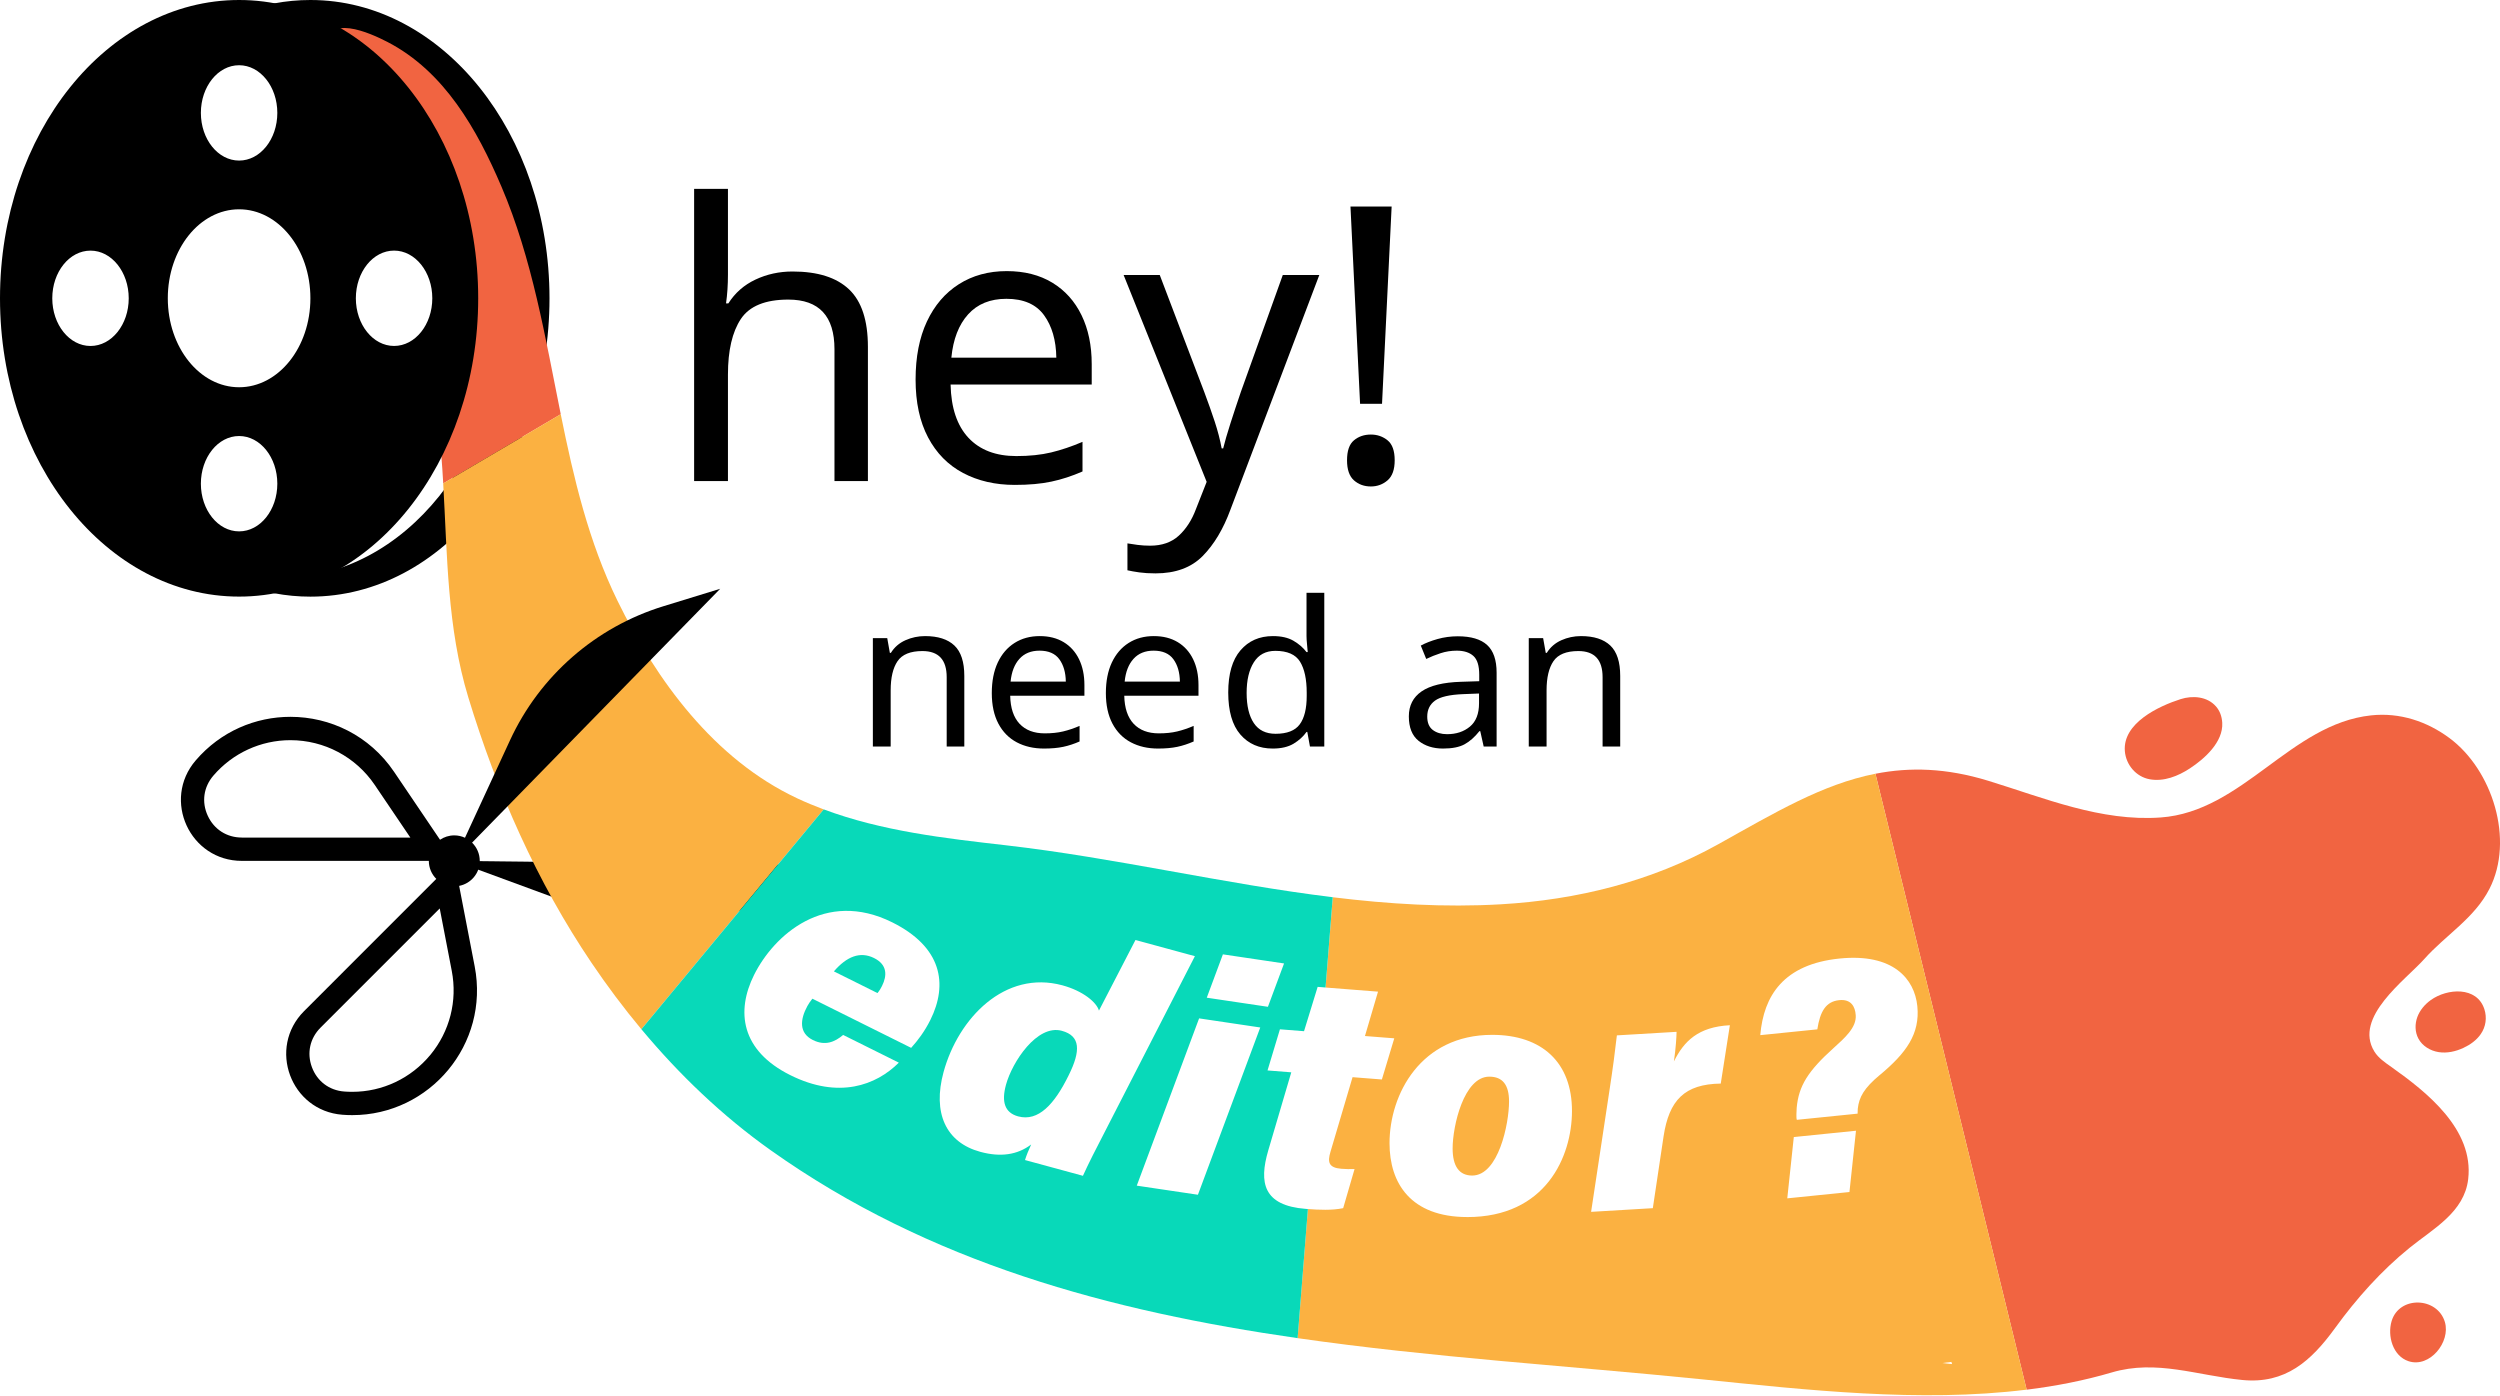
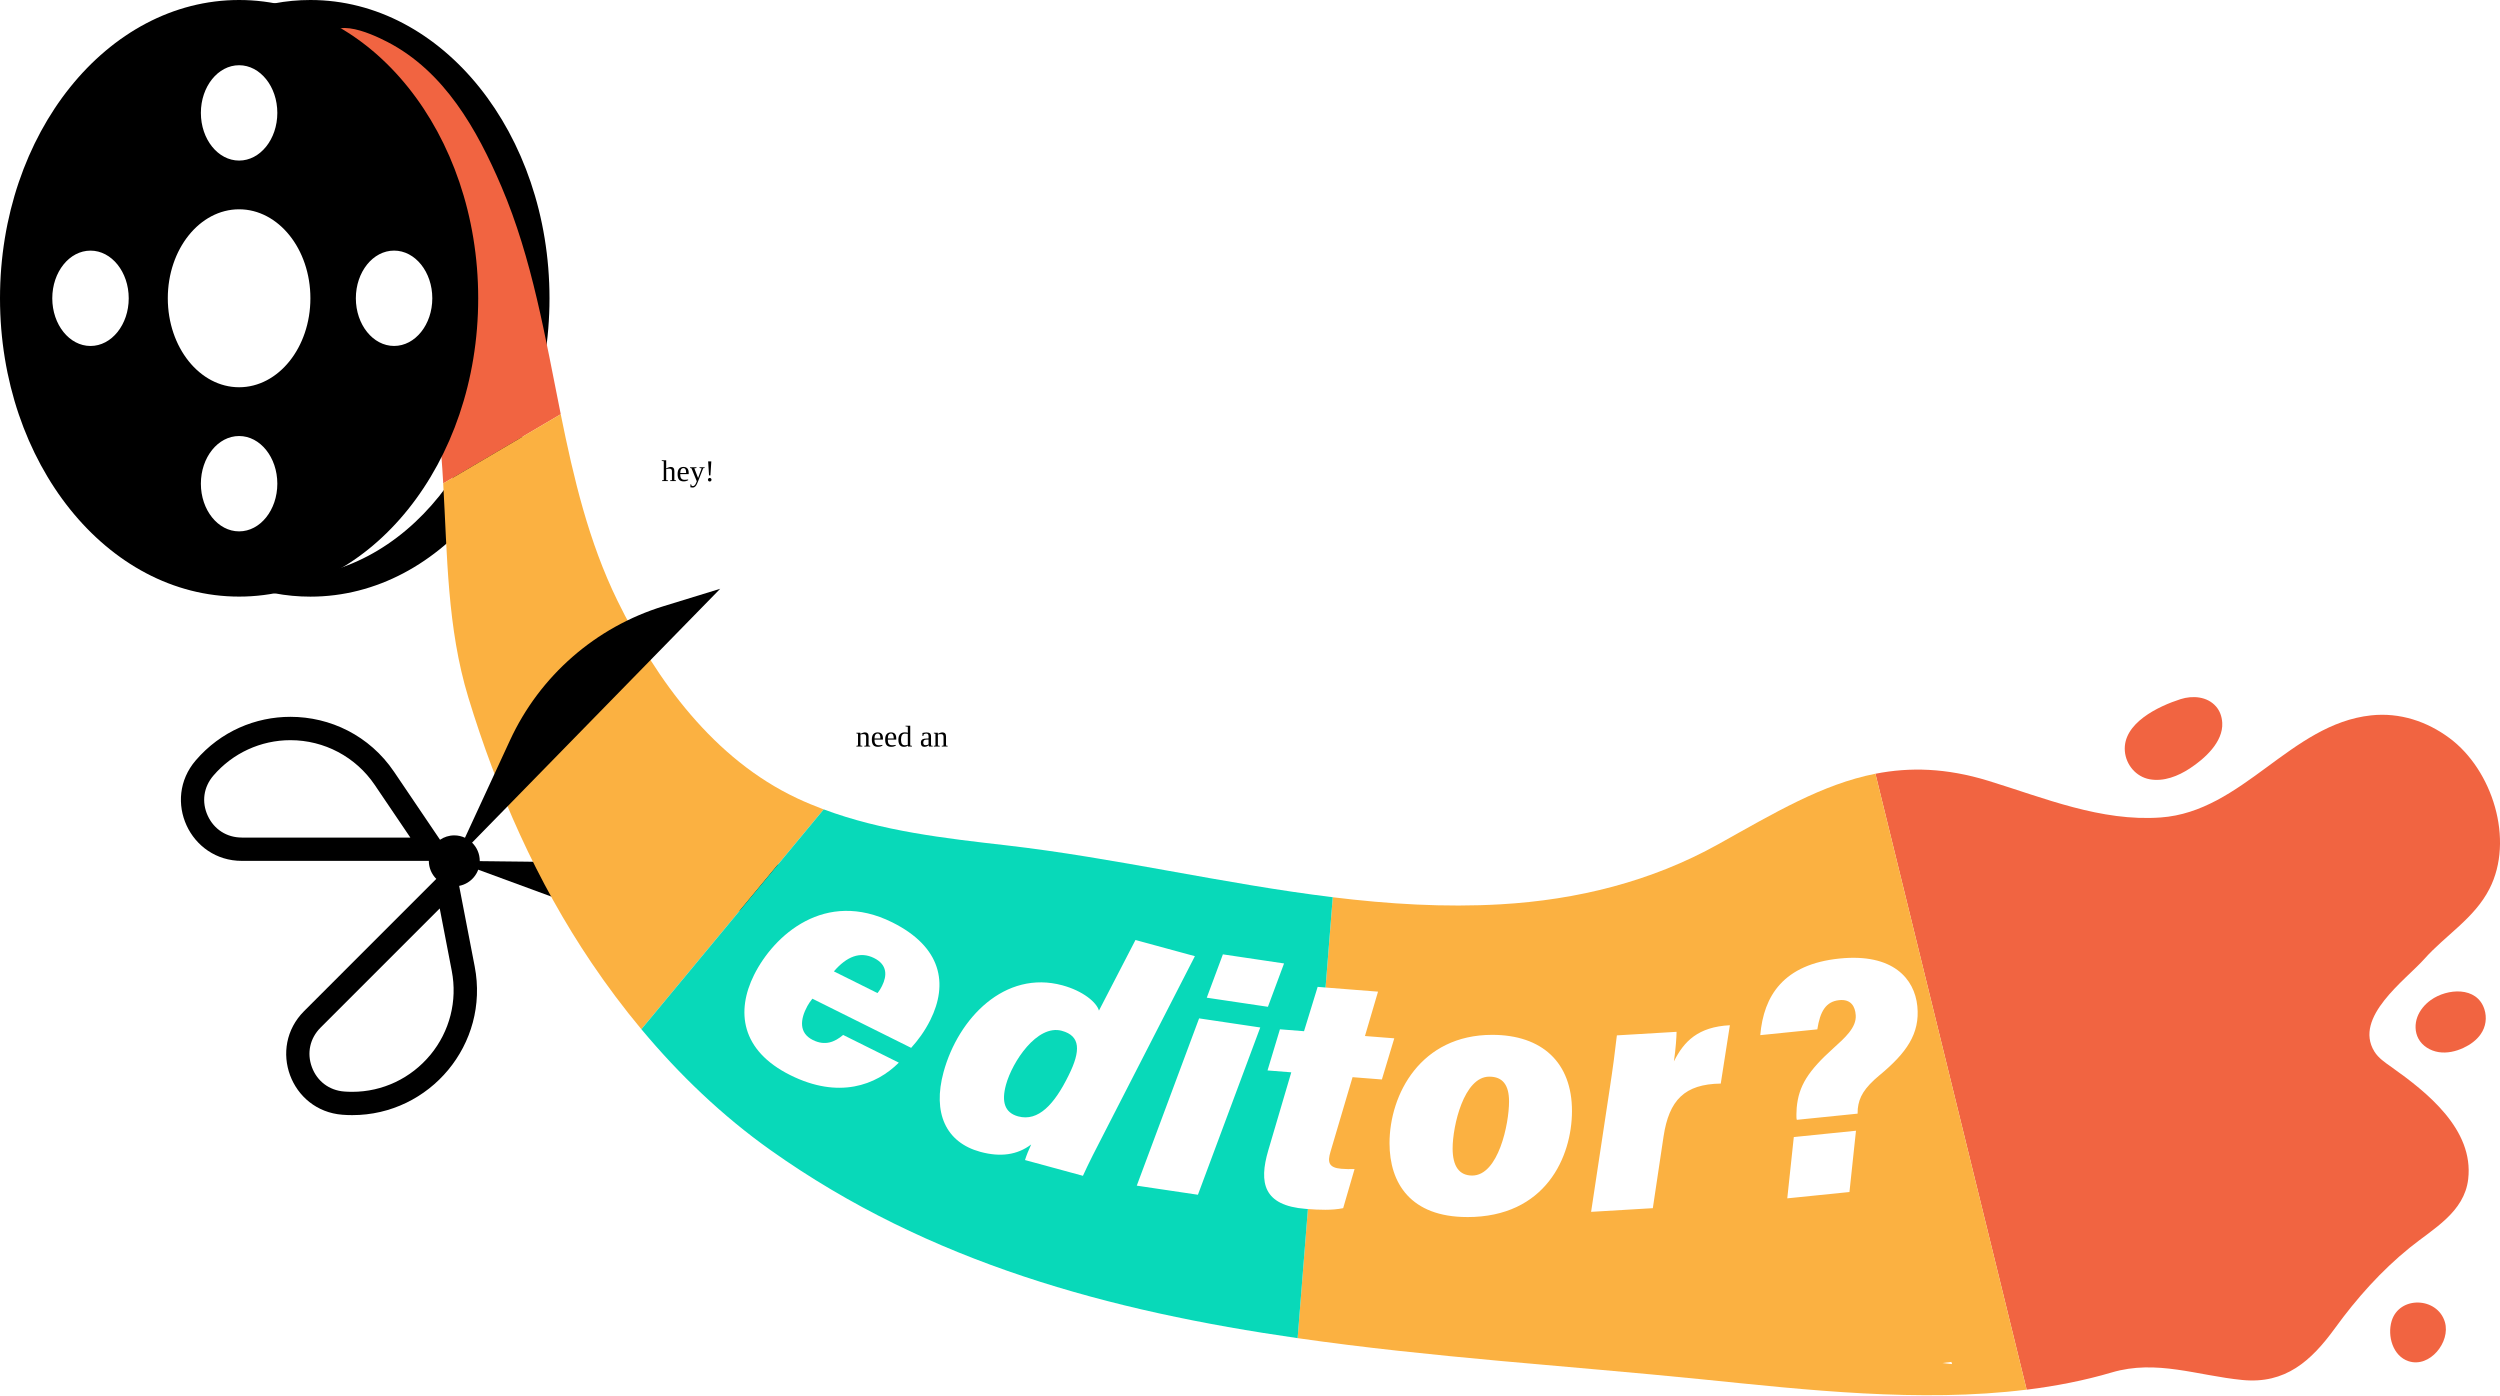
- <svg xmlns="http://www.w3.org/2000/svg" id="Layer_1" viewBox="0 0 1000 558.09">
+ <svg xmlns="http://www.w3.org/2000/svg" id="svg-heading" viewBox="0 0 1000 558.09">
  <defs>
-     <style>.cls-1{fill:#fbb141;}.cls-2{fill:#08d9b9;}.cls-3{letter-spacing:0em;}.cls-4{letter-spacing:.02em;}.cls-5{letter-spacing:0em;}.cls-6{letter-spacing:0em;}.cls-7{fill:#f16441;}.cls-8{font-size:80.9px;}.cls-8,.cls-9{font-family:AcuminConcept-BlackItalic, 'Acumin Variable Concept';font-variation-settings:'wght' 800, 'wdth' 100, 'slnt' 12;}.cls-9{font-size:153.81px;}.cls-10{letter-spacing:0em;}</style>
+     <style>.svg-heading__clr1{fill:#fbb141;}.svg-heading__clr2{fill:#08d9b9;}.cls-3{letter-spacing:0em;}.cls-4{letter-spacing:.02em;}.cls-5{letter-spacing:0em;}.cls-6{letter-spacing:0em;}.svg-heading__clr3{fill:#f16441;}.cls-8{font-size:80.9px;}.cls-8,.cls-9{font-family:AcuminConcept-BlackItalic, 'Acumin Variable Concept';font-variation-settings:'wght' 800, 'wdth' 100, 'slnt' 12;}.cls-9{font-size:153.81px;}.svg-heading__clr10{letter-spacing:0em;}</style>
  </defs>
  <path d="M333.88,346.1l-152.17-1.75,49.88,18.35c26.66,9.81,56.23,7.81,81.33-5.49l20.96-11.11Z" />
  <path d="M124.16,0c-19.64,0-37.9,7.39-53.08,20.06,12.35-8.01,26.38-12.56,41.26-12.56,49.5,0,89.63,50.07,89.63,111.83s-40.13,111.83-89.63,111.83c-14.89,0-28.91-4.55-41.26-12.56,15.19,12.67,33.44,20.06,53.08,20.06,52.82,0,95.64-53.42,95.64-119.32S176.98,0,124.16,0Z" />
-   <g>
-     <text class="cls-8" transform="translate(342.27 298.61)">
-       <tspan x="0" y="0">nee</tspan>
-       <tspan class="cls-4" x="144.57" y="0">d</tspan>
-       <tspan class="cls-10" x="196.51" y="0" xml:space="preserve"> a</tspan>
-       <tspan class="cls-5" x="262.36" y="0">n</tspan>
+   <g class="svg-heading__text">
+     <text class="svg-heading__text__hey" transform="translate(264.57 192.43)">
+       <tspan x="0" y="0">hey!</tspan>
    </text>
-     <text class="cls-9" transform="translate(264.57 192.43)">
-       <tspan x="0" y="0">h</tspan>
-       <tspan class="cls-6" x="93.21" y="0">e</tspan>
-       <tspan class="cls-3" x="184.72" y="0">y!</tspan>
+     <text class="svg-heading__text__sub" transform="translate(342.27 298.61)">
+       <tspan x="0" y="0">need an</tspan>
    </text>
  </g>
  <g>
-     <path class="cls-7" d="M200.55,74.58c-9.72-22.78-22.76-45.99-45.57-57.8-6.92-3.58-25.03-11.83-24.54,2.78,.21,6.33,6.42,9.14,10.43,12.94,16.26,15.39,22.21,37.39,25.44,58.99,1.18,.82,2.24,1.86,3.11,3.09,6.79,9.66,7.35,20.87,6.96,32.28-.13,3.94-2.07,6.69-4.69,8.28,1.81,15.38,3.51,30.78,4.78,46.22,.33,4,.59,8,.82,12.01l47.01-27.68c-6.24-30.86-11.36-62.09-23.74-91.1Z" />
-     <path class="cls-7" d="M886.41,282.6c-3.48-4.05-9.4-4.48-14.19-2.94-8.78,2.82-23.2,9.58-22.28,20.81,.45,5.45,4.46,10.22,9.89,11.23,5.69,1.05,11.43-1.26,16.12-4.34,5.86-3.85,13.36-10.5,12.95-18.22-.15-2.71-1.06-4.89-2.48-6.54Z" />
-     <path class="cls-7" d="M993.75,403.68c-2.99-9.23-14.87-8.37-21.44-3.65-2.39,1.72-4.38,4.06-5.39,6.82-1.01,2.76-.96,5.96,.42,8.56,1.58,2.99,4.79,4.92,8.13,5.44,3.34,.52,6.78-.25,9.85-1.67,2.73-1.26,5.28-3.07,6.99-5.55,2.03-2.93,2.53-6.57,1.44-9.95Z" />
-     <path class="cls-7" d="M977.96,528.83c-2.97-10.06-18.25-10.65-21.32-.37-1.75,5.88,.46,13.94,6.78,16.02,8.49,2.8,16.88-7.69,14.54-15.65Z" />
-     <path class="cls-1" d="M318.73,319.25c-33.01-15.52-56.11-46.98-71.75-78.97-11.54-23.61-17.51-48.98-22.69-74.6l-47.01,27.68c1.67,28.84,1.54,57.68,10.06,85.65,11.39,37.4,27.38,73.73,49.32,106.19,6.17,9.13,12.81,18,19.89,26.5l72.92-87.94c-3.62-1.36-7.21-2.84-10.74-4.5Z" />
-     <path class="cls-7" d="M969.72,383.6c8.59-9.63,20.01-16.23,26.06-28.06,10.05-19.63,1.17-47.58-15.99-60.31-8.94-6.64-19.82-10.32-31.37-9.08-32.22,3.46-51.3,38.48-84.15,40.84-23.93,1.72-46.58-7.81-68.98-14.68-16.82-5.16-31.39-5.51-45.12-2.81l60.5,246.38c11.64-1.44,23.04-3.66,34.03-6.9,17.92-5.29,34.25,1.26,52.27,3.02,17.14,1.67,27.46-7.54,37.07-20.79,8.62-11.88,18.44-22.89,29.86-32.14,9.38-7.6,21.83-14.14,23.38-27.44,2.3-19.82-16.38-34.67-30.74-44.84-2.52-1.78-5.18-3.56-6.8-6.19-8.44-13.74,12.47-28.58,19.97-36.99Z" />
+     <path class="svg-heading__clr3" d="M200.55,74.58c-9.72-22.78-22.76-45.99-45.57-57.8-6.92-3.58-25.03-11.83-24.54,2.78,.21,6.33,6.42,9.14,10.43,12.94,16.26,15.39,22.21,37.39,25.44,58.99,1.18,.82,2.24,1.86,3.11,3.09,6.79,9.66,7.35,20.87,6.96,32.28-.13,3.94-2.07,6.69-4.69,8.28,1.81,15.38,3.51,30.78,4.78,46.22,.33,4,.59,8,.82,12.01l47.01-27.68c-6.24-30.86-11.36-62.09-23.74-91.1Z" />
+     <path class="svg-heading__clr3" d="M886.41,282.6c-3.48-4.05-9.4-4.48-14.19-2.94-8.78,2.82-23.2,9.58-22.28,20.81,.45,5.45,4.46,10.22,9.89,11.23,5.69,1.05,11.43-1.26,16.12-4.34,5.86-3.85,13.36-10.5,12.95-18.22-.15-2.71-1.06-4.89-2.48-6.54Z" />
+     <path class="svg-heading__clr3" d="M993.75,403.68c-2.99-9.23-14.87-8.37-21.44-3.65-2.39,1.72-4.38,4.06-5.39,6.82-1.01,2.76-.96,5.96,.42,8.56,1.58,2.99,4.79,4.92,8.13,5.44,3.34,.52,6.78-.25,9.85-1.67,2.73-1.26,5.28-3.07,6.99-5.55,2.03-2.93,2.53-6.57,1.44-9.95Z" />
+     <path class="svg-heading__clr3" d="M977.96,528.83c-2.97-10.06-18.25-10.65-21.32-.37-1.75,5.88,.46,13.94,6.78,16.02,8.49,2.8,16.88-7.69,14.54-15.65Z" />
+     <path class="svg-heading__clr1" d="M318.73,319.25c-33.01-15.52-56.11-46.98-71.75-78.97-11.54-23.61-17.51-48.98-22.69-74.6l-47.01,27.68c1.67,28.84,1.54,57.68,10.06,85.65,11.39,37.4,27.38,73.73,49.32,106.19,6.17,9.13,12.81,18,19.89,26.5l72.92-87.94c-3.62-1.36-7.21-2.84-10.74-4.5Z" />
+     <path class="svg-heading__clr3" d="M969.72,383.6c8.59-9.63,20.01-16.23,26.06-28.06,10.05-19.63,1.17-47.58-15.99-60.31-8.94-6.64-19.82-10.32-31.37-9.08-32.22,3.46-51.3,38.48-84.15,40.84-23.93,1.72-46.58-7.81-68.98-14.68-16.82-5.16-31.39-5.51-45.12-2.81l60.5,246.38c11.64-1.44,23.04-3.66,34.03-6.9,17.92-5.29,34.25,1.26,52.27,3.02,17.14,1.67,27.46-7.54,37.07-20.79,8.62-11.88,18.44-22.89,29.86-32.14,9.38-7.6,21.83-14.14,23.38-27.44,2.3-19.82-16.38-34.67-30.74-44.84-2.52-1.78-5.18-3.56-6.8-6.19-8.44-13.74,12.47-28.58,19.97-36.99Z" />
    <g>
-       <path class="cls-1" d="M595.72,430.66c-10.17,0-14.66,19.68-14.67,28.71,0,7.14,2.64,10.84,7.82,10.85,10.48,0,14.74-20.61,14.75-29.61,0-6.66-2.57-9.95-7.91-9.95Z" />
-       <path class="cls-1" d="M750.18,309.49c-21.26,4.18-40.48,15.71-62.83,28.18-26.8,14.94-56.45,22.27-87,24.05-22.58,1.31-44.97-.1-67.25-2.82l-2.88,36.11,20.99,1.65-5.23,17.75,11.73,.92-4.96,16.46-11.73-.92-8.83,29.85c-1.22,4.06-.81,6.38,4.36,6.79,1.75,.14,3.45,.18,5.27,.11l-4.55,15.64c-4.37,.95-9.96,.67-14.12,.36l-4.11,51.64c53.59,7.72,108.31,11.06,161.7,16.46,41.19,4.17,87.19,9.44,129.93,4.14l-60.5-246.38Zm-163.31,177.33c-22.57-.02-31.07-13.52-31.06-29.56,.02-19.55,12.46-43.35,41.12-43.32,19.93,.02,31.88,11.1,31.86,30.48-.02,18.29-10.54,42.44-41.92,42.41Zm101.44-53.39c-14.5,.21-20.69,6.61-22.89,21.17l-4.29,28.67-24.69,1.47,7.34-48.54c1.36-8.86,2.28-15.93,2.97-22.05l23.88-1.42c-.02,1.88-.31,6.75-1.07,11.84,4.01-8.06,9.68-13.82,22.39-14.48l-3.65,23.35Zm51.47,43.38l-24.87,2.53,2.61-24.52,24.87-2.53-2.61,24.52Zm12.07-46.76c-6.23,5.21-8.24,8.8-8.74,13.46-.02,.28-.09,1.76-.07,1.95l-24.31,2.47c-.31-.77-.11-3.54-.05-4.82,.79-8.75,4.52-14.7,14.79-23.93,4.35-3.94,9.19-8.16,8.82-13.1-.22-3.52-1.92-6.5-6.59-6.02-5.41,.55-7.67,4.58-8.77,11.68l-22.82,2.32c1.34-15.79,9.32-28.38,31.74-30.65,21.41-2.17,29.97,8.13,31.08,19.03,1.13,11.11-4.45,18.79-15.07,27.62Zm28.71,114.71c.08,.3,.17,.59,.27,.88-1.3-.15-2.58-.29-3.84-.42,1.19-.15,2.38-.31,3.57-.46Z" />
+       <path class="svg-heading__clr1" d="M595.72,430.66c-10.17,0-14.66,19.68-14.67,28.71,0,7.14,2.64,10.84,7.82,10.85,10.48,0,14.74-20.61,14.75-29.61,0-6.66-2.57-9.95-7.91-9.95Z" />
+       <path class="svg-heading__clr1" d="M750.18,309.49c-21.26,4.18-40.48,15.71-62.83,28.18-26.8,14.94-56.45,22.27-87,24.05-22.58,1.31-44.97-.1-67.25-2.82l-2.88,36.11,20.99,1.65-5.23,17.75,11.73,.92-4.96,16.46-11.73-.92-8.83,29.85c-1.22,4.06-.81,6.38,4.36,6.79,1.75,.14,3.45,.18,5.27,.11l-4.55,15.64c-4.37,.95-9.96,.67-14.12,.36l-4.11,51.64c53.59,7.72,108.31,11.06,161.7,16.46,41.19,4.17,87.19,9.44,129.93,4.14l-60.5-246.38Zm-163.31,177.33c-22.57-.02-31.07-13.52-31.06-29.56,.02-19.55,12.46-43.35,41.12-43.32,19.93,.02,31.88,11.1,31.86,30.48-.02,18.29-10.54,42.44-41.92,42.41Zm101.44-53.39c-14.5,.21-20.69,6.61-22.89,21.17l-4.29,28.67-24.69,1.47,7.34-48.54c1.36-8.86,2.28-15.93,2.97-22.05l23.88-1.42c-.02,1.88-.31,6.75-1.07,11.84,4.01-8.06,9.68-13.82,22.39-14.48l-3.65,23.35Zm51.47,43.38l-24.87,2.53,2.61-24.52,24.87-2.53-2.61,24.52Zm12.07-46.76c-6.23,5.21-8.24,8.8-8.74,13.46-.02,.28-.09,1.76-.07,1.95l-24.31,2.47c-.31-.77-.11-3.54-.05-4.82,.79-8.75,4.52-14.7,14.79-23.93,4.35-3.94,9.19-8.16,8.82-13.1-.22-3.52-1.92-6.5-6.59-6.02-5.41,.55-7.67,4.58-8.77,11.68l-22.82,2.32c1.34-15.79,9.32-28.38,31.74-30.65,21.41-2.17,29.97,8.13,31.08,19.03,1.13,11.11-4.45,18.79-15.07,27.62Zm28.71,114.71c.08,.3,.17,.59,.27,.88-1.3-.15-2.58-.29-3.84-.42,1.19-.15,2.38-.31,3.57-.46Z" />
    </g>
    <g>
-       <path class="cls-2" d="M424.74,412.32c-9.9-2.69-19.86,12.44-22.36,21.63-1.85,6.78-.49,11.14,4.87,12.6,8.09,2.2,14.56-4.87,20.24-16.48,4.87-9.79,4.71-15.72-2.74-17.74Z" />
-       <path class="cls-2" d="M522.27,483.55c-16.92-1.33-18.77-10.43-14.97-23.37l9.21-31.25-9.5-.75,4.96-16.46,9.64,.76,5.45-17.73,3.16,.25,2.88-36.11c-43.68-5.34-86.98-15.75-130.6-20.76-24.69-2.83-49.69-5.66-73.02-14.38l-72.92,87.94c15.15,18.18,32.37,34.66,51.65,48.35,63.63,45.21,136.14,64.47,210.84,75.22l4.11-51.64c-.3-.02-.61-.04-.89-.07Zm-33.11-101.81l24.46,3.64-6.45,17.34-24.46-3.64,6.45-17.34Zm-117.02,26.25c-2.3,4.62-5.05,8.24-7.68,11.15l-39.5-19.66c-.77,.96-1.41,1.83-2,2.92-2.93,5.37-3.46,10.8,2.19,13.61,4.87,2.42,8.72,.84,12.11-2.03l22.27,11.08c-9.1,9.08-24.04,14.64-43.38,5.01-19.83-9.87-21.76-25.55-14.54-40.07,7.95-15.98,28.46-34.42,55.31-21.05,19.78,9.85,22.4,24.61,15.22,39.04Zm61.03,62.33l-23.17-6.3c.67-2.14,1.33-3.71,2.47-6.23-5.56,4.22-12.34,5.12-20.33,2.95-13.91-3.78-19.13-15.68-14.73-31.86,5.89-21.66,24.59-40.99,47.56-34.75,8.27,2.25,13.7,6.83,14.61,10.11l14.61-28.24,23.77,6.47-35.74,69.68c-3.73,7.22-6.86,13.31-9.05,18.18Zm46,7.58l-24.46-3.64,24.93-66.91,24.46,3.64-24.93,66.91Z" />
-       <path class="cls-2" d="M349.65,383.23c-5.66-2.81-10.99-.59-16.1,5.32l17.44,8.68c.9-1.1,1.42-2.05,1.82-2.85,2.06-4.14,2.17-8.49-3.17-11.15Z" />
+       <path class="svg-heading__clr2" d="M424.74,412.32c-9.9-2.69-19.86,12.44-22.36,21.63-1.85,6.78-.49,11.14,4.87,12.6,8.09,2.2,14.56-4.87,20.24-16.48,4.87-9.79,4.71-15.72-2.74-17.74Z" />
+       <path class="svg-heading__clr2" d="M522.27,483.55c-16.92-1.33-18.77-10.43-14.97-23.37l9.21-31.25-9.5-.75,4.96-16.46,9.64,.76,5.45-17.73,3.16,.25,2.88-36.11c-43.68-5.34-86.98-15.75-130.6-20.76-24.69-2.83-49.69-5.66-73.02-14.38l-72.92,87.94c15.15,18.18,32.37,34.66,51.65,48.35,63.63,45.21,136.14,64.47,210.84,75.22l4.11-51.64c-.3-.02-.61-.04-.89-.07Zm-33.11-101.81l24.46,3.64-6.45,17.34-24.46-3.64,6.45-17.34Zm-117.02,26.25c-2.3,4.62-5.05,8.24-7.68,11.15l-39.5-19.66c-.77,.96-1.41,1.83-2,2.92-2.93,5.37-3.46,10.8,2.19,13.61,4.87,2.42,8.72,.84,12.11-2.03l22.27,11.08c-9.1,9.08-24.04,14.64-43.38,5.01-19.83-9.87-21.76-25.55-14.54-40.07,7.95-15.98,28.46-34.42,55.31-21.05,19.78,9.85,22.4,24.61,15.22,39.04Zm61.03,62.33l-23.17-6.3c.67-2.14,1.33-3.71,2.47-6.23-5.56,4.22-12.34,5.12-20.33,2.95-13.91-3.78-19.13-15.68-14.73-31.86,5.89-21.66,24.59-40.99,47.56-34.75,8.27,2.25,13.7,6.83,14.61,10.11l14.61-28.24,23.77,6.47-35.74,69.68c-3.73,7.22-6.86,13.31-9.05,18.18Zm46,7.58l-24.46-3.64,24.93-66.91,24.46,3.64-24.93,66.91Z" />
+       <path class="svg-heading__clr2" d="M349.65,383.23c-5.66-2.81-10.99-.59-16.1,5.32l17.44,8.68c.9-1.1,1.42-2.05,1.82-2.85,2.06-4.14,2.17-8.49-3.17-11.15Z" />
    </g>
  </g>
  <path d="M95.64,0C42.82,0,0,53.42,0,119.32s42.82,119.32,95.64,119.32,95.64-53.42,95.64-119.32S148.46,0,95.64,0Zm0,26.09c8.44,0,15.29,8.54,15.29,19.07s-6.84,19.07-15.29,19.07-15.29-8.54-15.29-19.07,6.84-19.07,15.29-19.07Zm-59.44,112.3c-8.44,0-15.29-8.54-15.29-19.07s6.84-19.07,15.29-19.07,15.29,8.54,15.29,19.07-6.84,19.07-15.29,19.07Zm59.44,74.16c-8.44,0-15.29-8.54-15.29-19.07s6.84-19.07,15.29-19.07,15.29,8.54,15.29,19.07-6.84,19.07-15.29,19.07Zm0-57.65c-15.75,0-28.52-15.93-28.52-35.59s12.77-35.59,28.52-35.59,28.52,15.93,28.52,35.59-12.77,35.59-28.52,35.59Zm61.99-16.52c-8.44,0-15.29-8.54-15.29-19.07s6.84-19.07,15.29-19.07,15.29,8.54,15.29,19.07-6.84,19.07-15.29,19.07Z" />
  <path d="M191.9,344.35c0-2.86-1.18-5.43-3.07-7.29l99.25-101.55-22.68,6.97c-27.15,8.34-49.48,27.84-61.39,53.62l-18.02,39c-1.3-.6-2.74-.95-4.27-.95-2.12,0-4.08,.65-5.71,1.75l-18.39-27.19c-9.84-14.54-25.6-21.98-41.44-21.98-13.91,0-27.87,5.74-37.91,17.45-13.53,15.78-2.32,40.17,18.47,40.17h74.79c0,2.81,1.14,5.36,2.99,7.21l-52.88,52.88c-14.7,14.7-5.39,39.87,15.34,41.46,1.32,.1,2.64,.15,3.93,.15,31.01,0,54.97-28.38,48.97-59.46l-6.22-32.24c4.7-.9,8.26-5.04,8.26-10Zm-95.17-9.33c-6.02,0-11.12-3.27-13.63-8.73-2.52-5.47-1.68-11.46,2.24-16.03,7.73-9.02,18.97-14.19,30.83-14.19,13.53,0,26.14,6.69,33.71,17.88l14.26,21.08H96.73Zm75.43,86.91c-7.76,9.4-19.16,14.8-31.26,14.8-1.06,0-2.15-.04-3.22-.12-6-.46-10.83-4.11-12.92-9.75-2.09-5.65-.79-11.56,3.46-15.81l47.67-47.67,4.82,24.99c2.31,11.96-.81,24.19-8.55,33.57Z" />
</svg>
